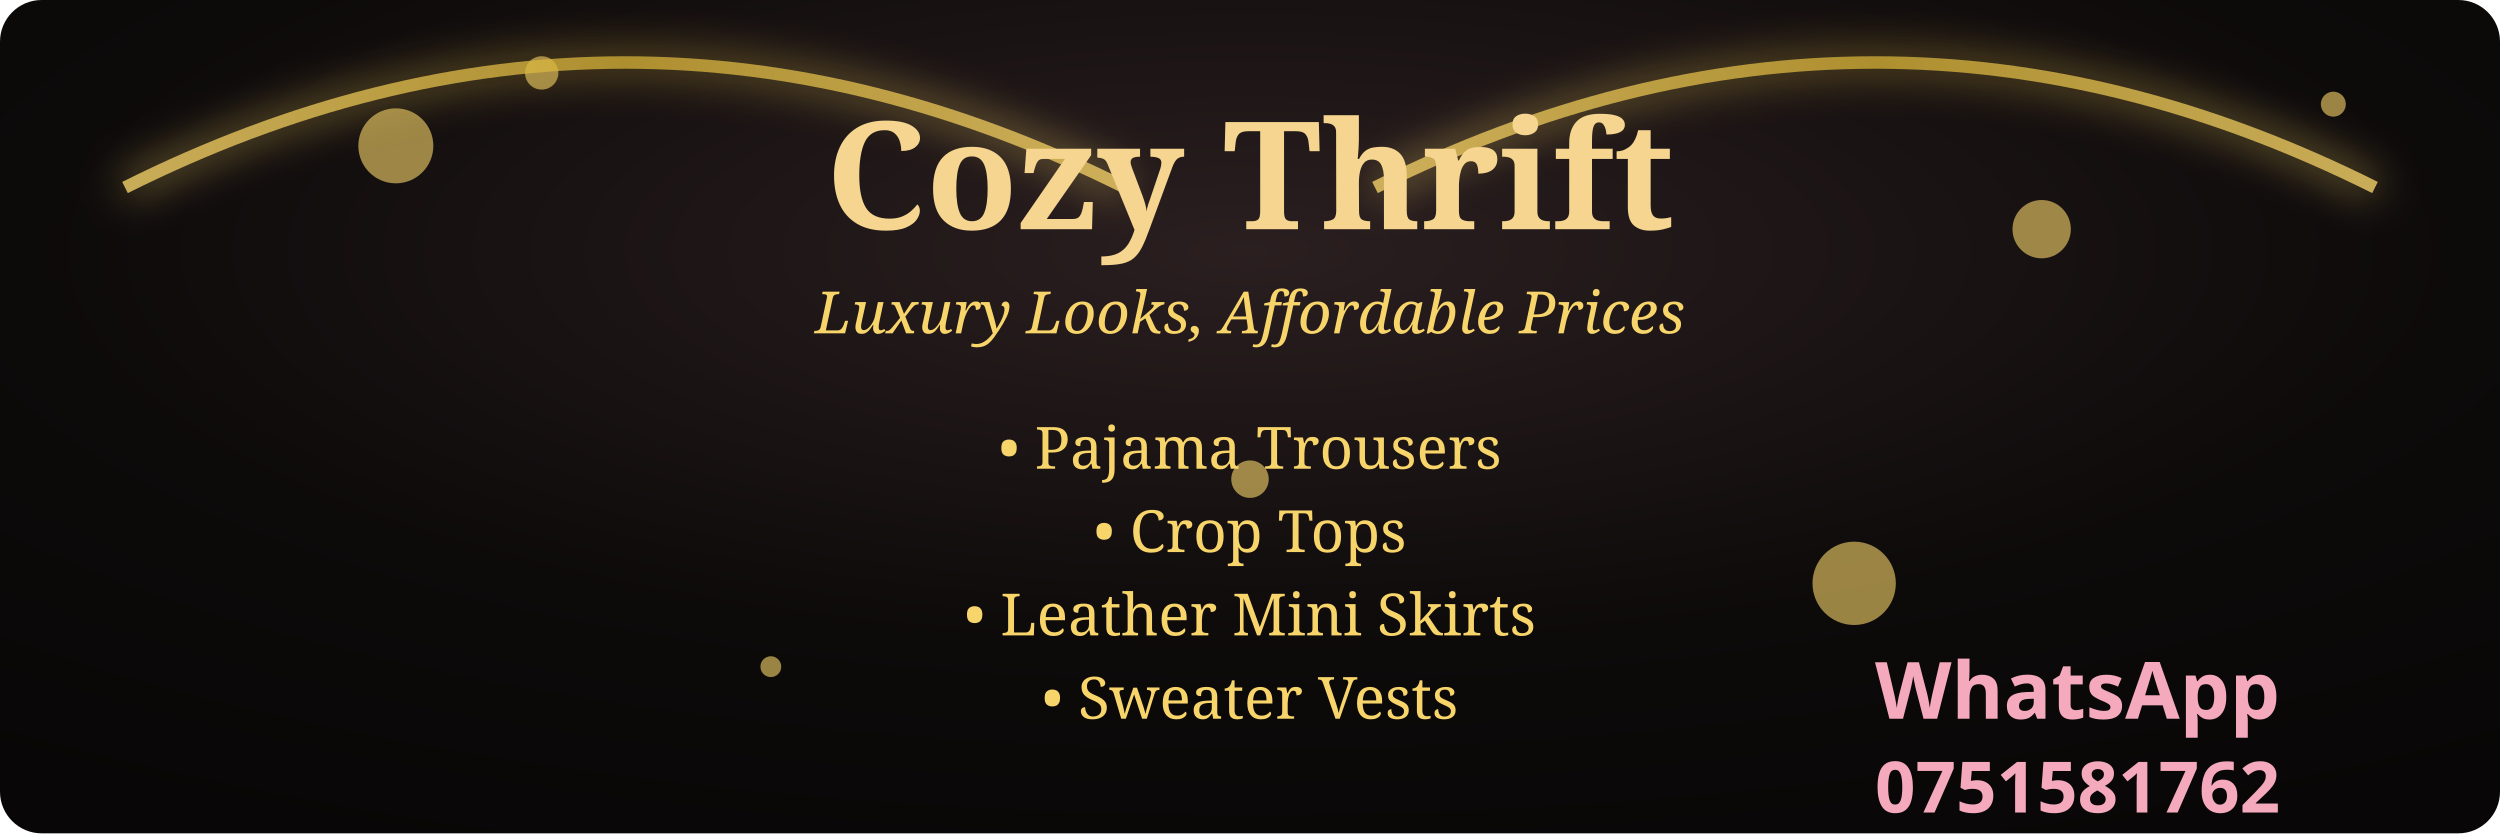
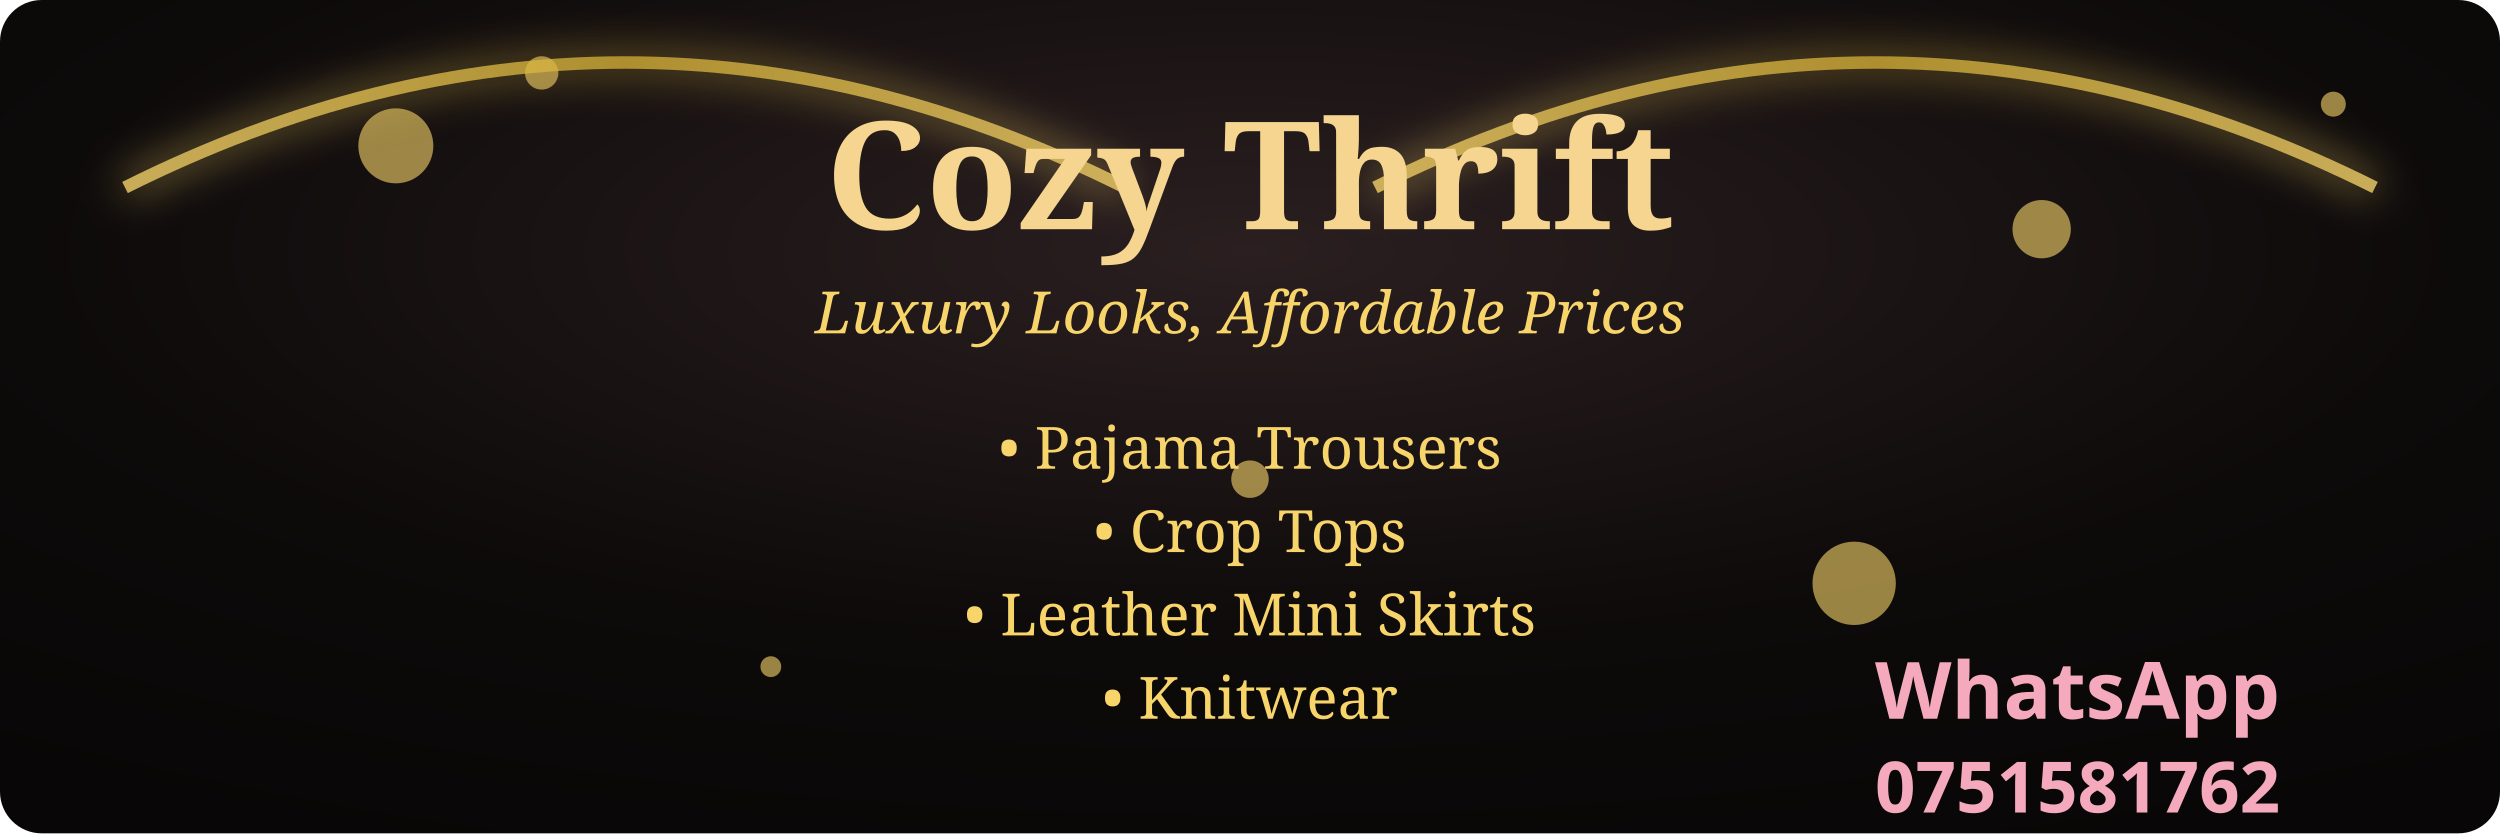
<svg xmlns="http://www.w3.org/2000/svg" width="1200" height="400" viewBox="0 0 1200 400">
  <defs>
    <radialGradient id="bgGrad" cx="50%" cy="30%" r="80%">
      <stop offset="0%" stop-color="#2b1f20" />
      <stop offset="60%" stop-color="#0d0a0a" />
      <stop offset="100%" stop-color="#080606" />
    </radialGradient>
    <linearGradient id="goldLine" x1="0%" y1="0%" x2="100%" y2="0%">
      <stop offset="0%" stop-color="#f8d56b" />
      <stop offset="50%" stop-color="#d4af37" />
      <stop offset="100%" stop-color="#f8d56b" />
    </linearGradient>
    <filter id="glow" x="-50%" y="-50%" width="200%" height="200%">
      <feGaussianBlur stdDeviation="10" result="coloredBlur" />
      <feMerge>
        <feMergeNode in="coloredBlur" />
        <feMergeNode in="SourceGraphic" />
      </feMerge>
    </filter>
  </defs>
  <rect width="1200" height="400" fill="url(#bgGrad)" rx="20" ry="20" />
  <g opacity="0.6">
    <circle cx="190" cy="70" r="18" fill="#f8d56b" />
    <circle cx="260" cy="35" r="8" fill="#f8d56b" />
    <circle cx="980" cy="110" r="14" fill="#f8d56b" />
    <circle cx="1120" cy="50" r="6" fill="#f8d56b" />
    <circle cx="890" cy="280" r="20" fill="#f8d56b" />
    <circle cx="600" cy="230" r="9" fill="#f8d56b" />
    <circle cx="370" cy="320" r="5" fill="#f8d56b" />
  </g>
  <path d="M60,90 C220,10 380,10 540,90" stroke="url(#goldLine)" stroke-width="6" fill="none" filter="url(#glow)" opacity="0.8" />
  <path d="M660,90 C820,10 980,10 1140,90" stroke="url(#goldLine)" stroke-width="6" fill="none" filter="url(#glow)" opacity="0.8" />
  <text x="600" y="110" fill="#f5d58f" font-family="'Cormorant Garamond', serif" font-size="72" text-anchor="middle" font-weight="700">Cozy Thrift</text>
  <text x="600" y="160" fill="#f8d56b" font-family="'Cormorant Garamond', serif" font-size="28" text-anchor="middle" font-style="italic">Luxury Looks, Affordable Prices</text>
  <g font-family="'Cormorant Garamond', serif" fill="#f8d56b" font-size="28" text-anchor="middle">
    <text x="600" y="225">• Pajama Trousers</text>
    <text x="600" y="265">• Crop Tops</text>
    <text x="600" y="305">• Leather Mini Skirts</text>
-     <text x="600" y="345">• Sweater Vests</text>
+     <text x="600" y="345">• Knitwear</text>
  </g>
  <g>
    <text x="900" y="345" fill="#F5A9BC" font-family="'Poppins', sans-serif" font-size="38" font-weight="800" text-anchor="start">WhatsApp</text>
    <text x="900" y="390" fill="#F5A9BC" font-family="'Poppins', sans-serif" font-size="34" font-weight="700" text-anchor="start">0751581762</text>
  </g>
</svg>
